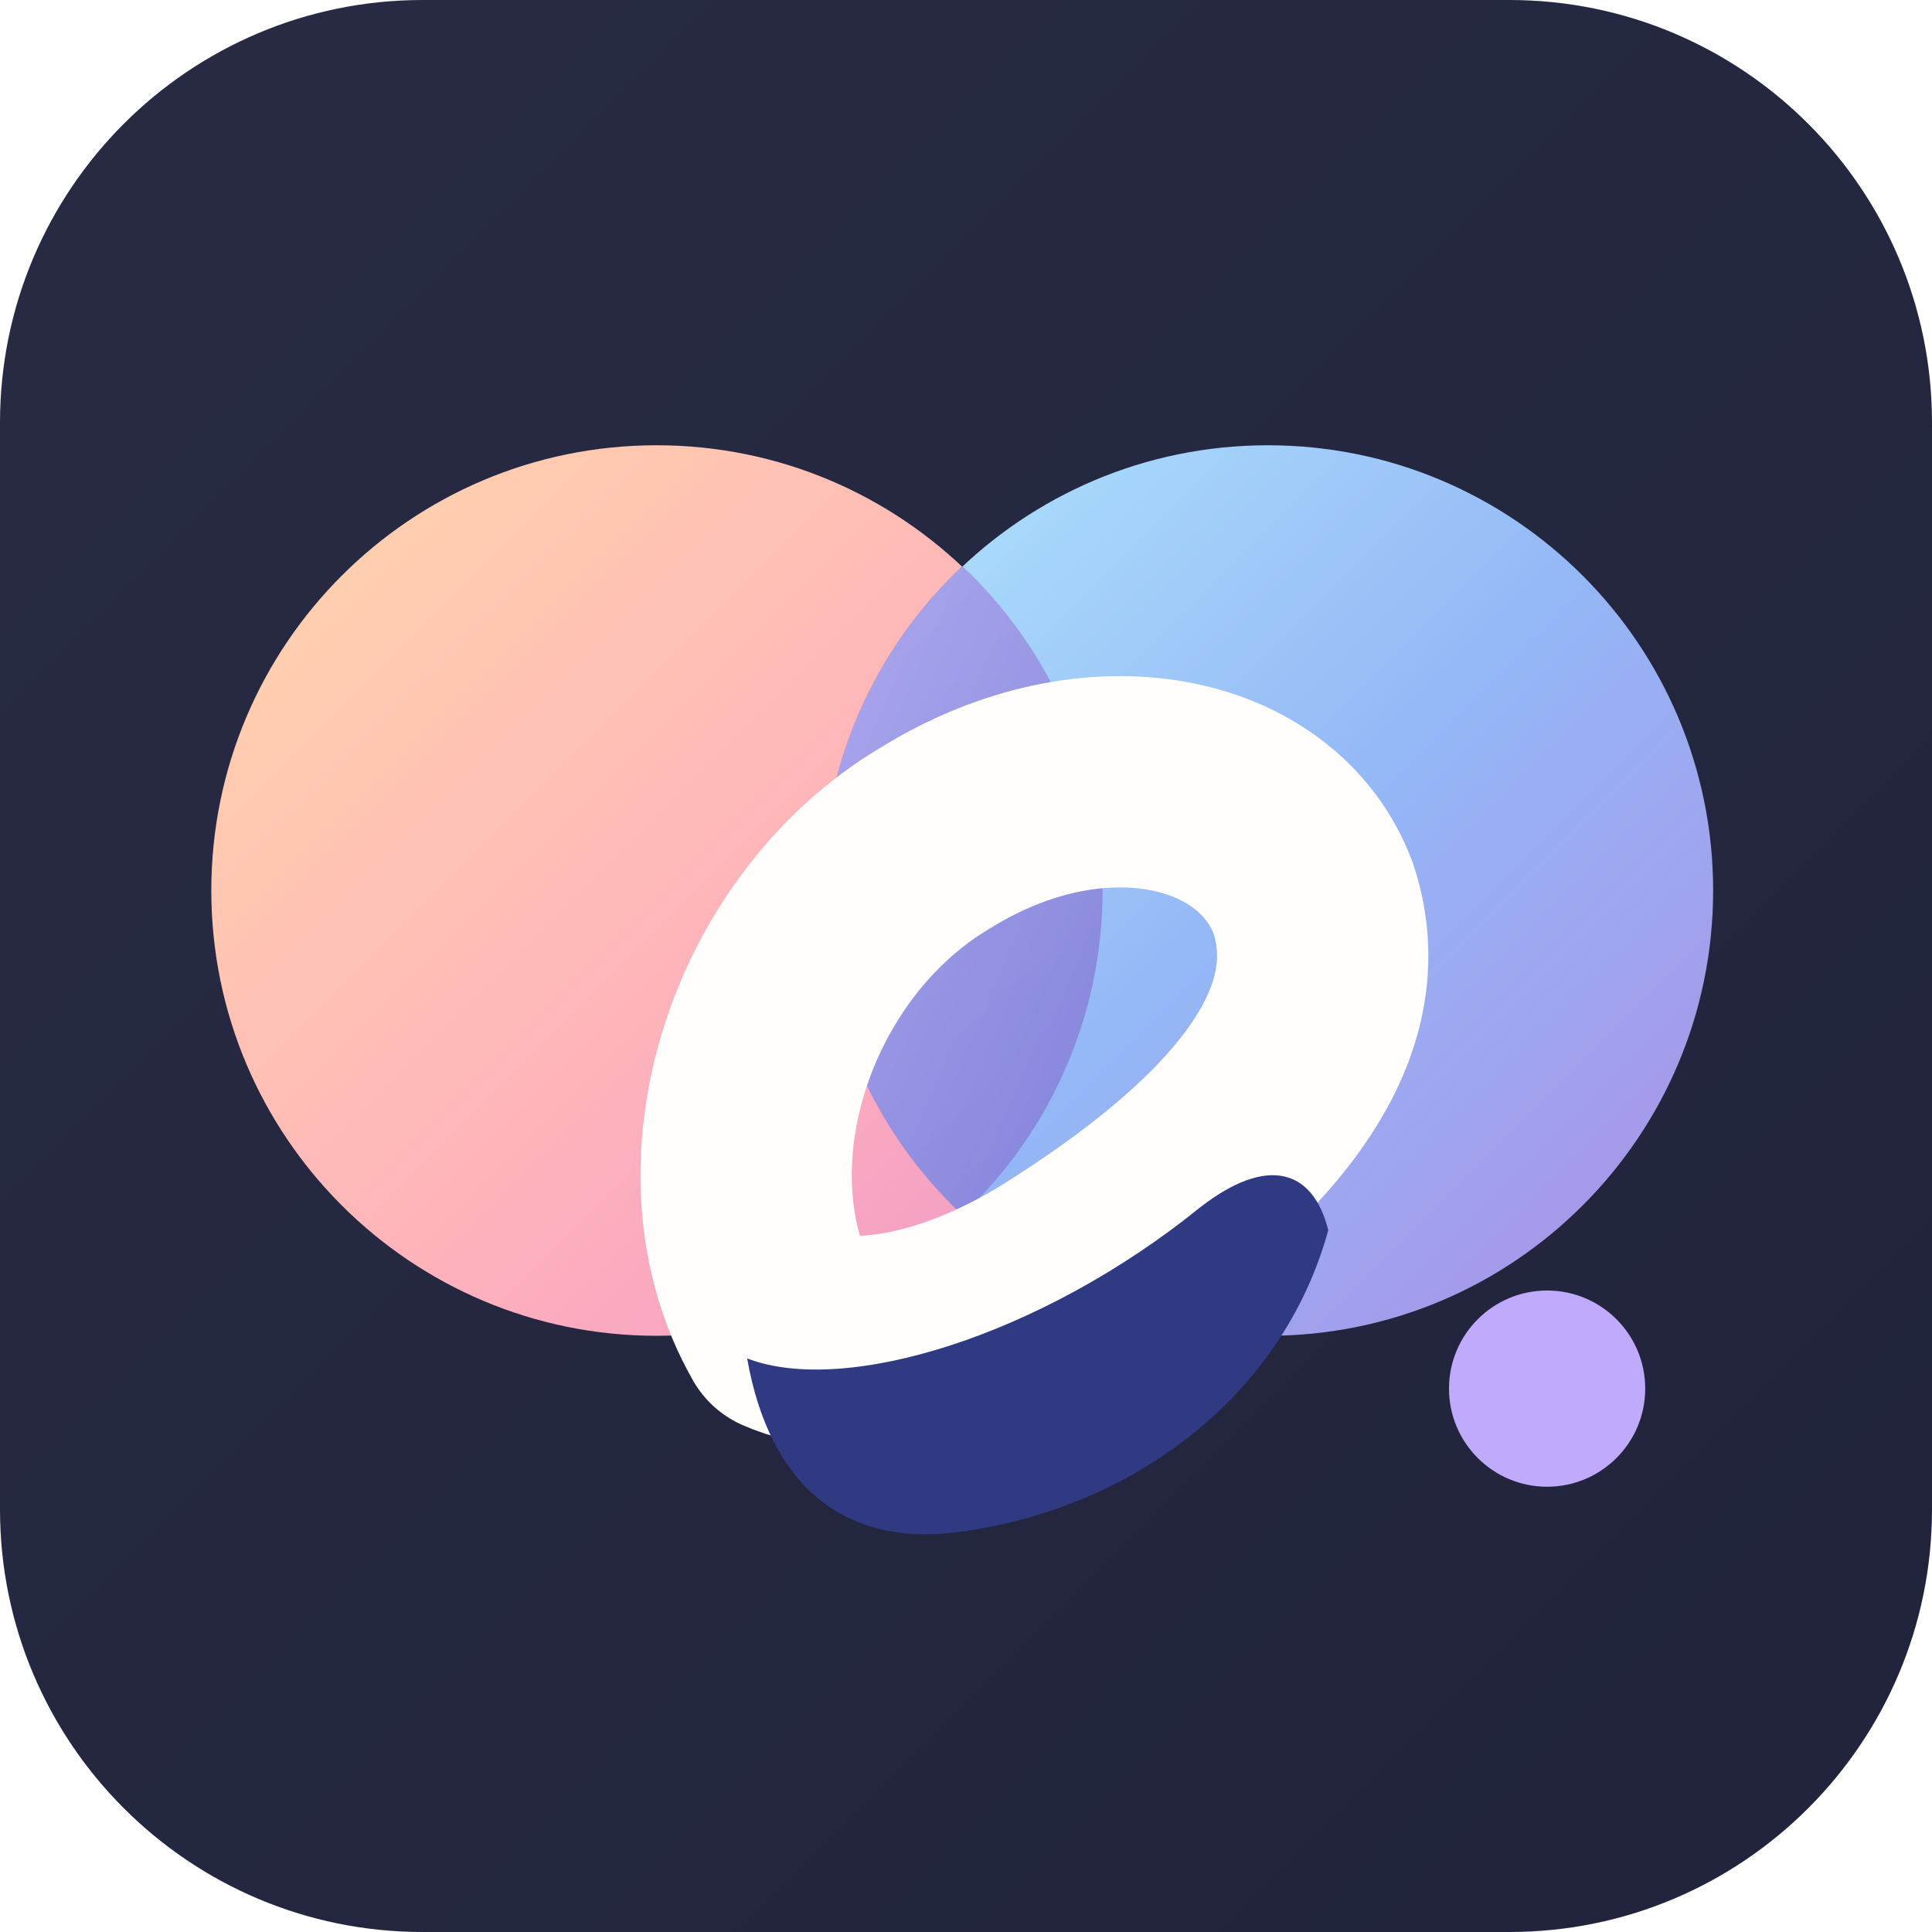
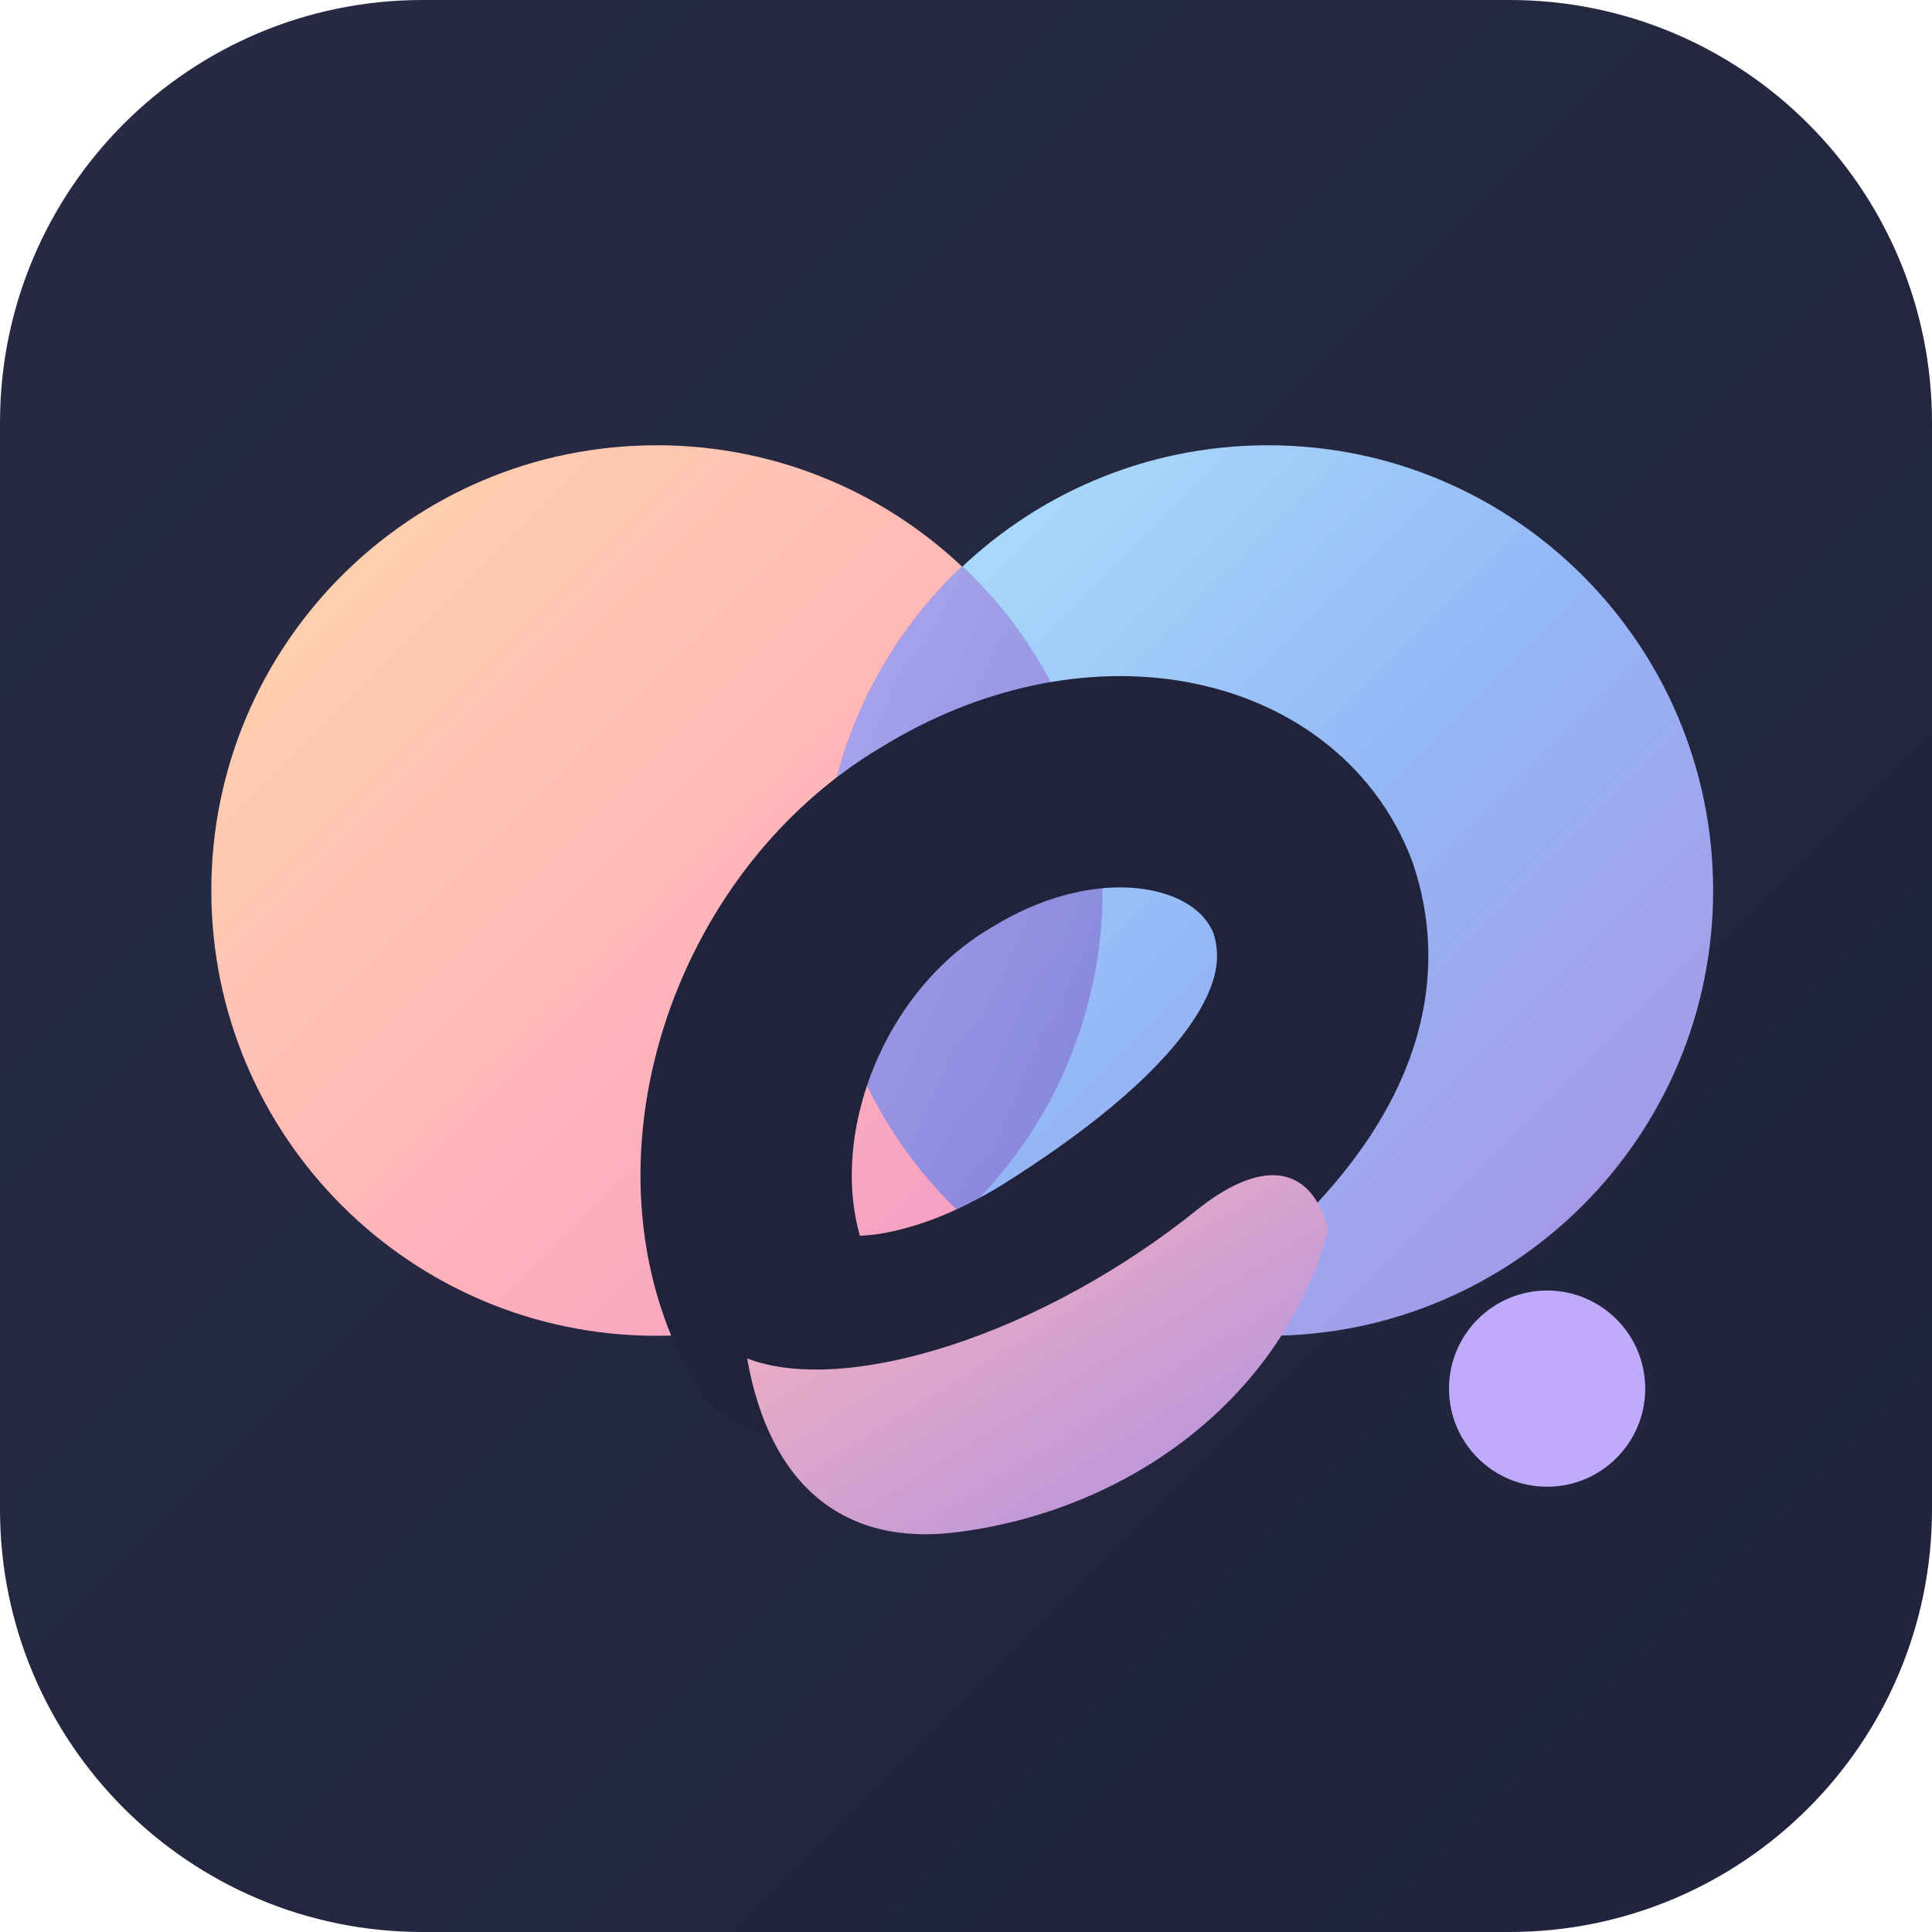
<svg xmlns="http://www.w3.org/2000/svg" viewBox="0 0 512 512" role="img" aria-label="eimir. App-Icon dark">
  <defs>
-     <linearGradient id="tile" x1="0" y1="0" x2="1" y2="1">
+     <linearGradient id="tile" x1="0%" y1="0%" x2="100%" y2="100%">
      <stop stop-color="#292B45" />
      <stop offset="1" stop-color="#20233B" />
    </linearGradient>
  </defs>
  <rect width="512" height="512" rx="112" fill="url(#tile)" />
  <g transform="scale(2)">
    <defs>
-       <linearGradient id="warm" x1="0" y1="0" x2="1" y2="1">
+       <linearGradient id="warm" x1="0%" y1="0%" x2="100%" y2="100%">
        <stop stop-color="#FFD7AB" />
        <stop offset=".53" stop-color="#FFB6B9" />
        <stop offset="1" stop-color="#F197C9" />
      </linearGradient>
-       <linearGradient id="cool" x1="0" y1="0" x2="1" y2="1">
+       <linearGradient id="cool" x1="0%" y1="0%" x2="100%" y2="100%">
        <stop stop-color="#B0E6FC" />
        <stop offset=".5" stop-color="#94B7F6" />
        <stop offset="1" stop-color="#AC8EE4" />
      </linearGradient>
-       <linearGradient id="join" x1="0" y1="0" x2="1" y2="1">
+       <linearGradient id="join" x1="0%" y1="0%" x2="100%" y2="100%">
        <stop stop-color="#AD95EA" />
        <stop offset="1" stop-color="#7D73D0" />
+       </linearGradient>
+       <linearGradient id="dark-finish" x1="0%" y1="0%" x2="100%" y2="100%">
+         <stop stop-color="#FFB6B9" />
+         <stop offset="1" stop-color="#AC8EE4" />
      </linearGradient>
    </defs>
    <circle cx="87" cy="118" r="59" fill="url(#warm)" />
    <circle cx="168" cy="118" r="59" fill="url(#cool)" />
    <path d="M127.5 75A59 59 0 0 1 127.5 161A59 59 0 0 1 127.5 75Z" fill="url(#join)" opacity=".74" />
-     <path d="M104 176C92 155 102 124 124 111C145 98 168 103 174 119C180 137 164 154 140 169C127 177 113 180 104 176" fill="none" stroke="#FFFEFD" stroke-width="28" stroke-linecap="round" stroke-linejoin="round" />
-     <path d="M99 180C112 185 138 177 159 160C168 153 174 155 176 163C170 185 150 200 127 203C112 205 102 197 99 180Z" fill="#303A83" />
+     <path d="M104 176C92 155 102 124 124 111C145 98 168 103 174 119C180 137 164 154 140 169C127 177 113 180 104 176" fill="none" stroke="#20233B" stroke-width="28" stroke-linecap="round" stroke-linejoin="round" />
+     <path d="M99 180C112 185 138 177 159 160C168 153 174 155 176 163C170 185 150 200 127 203C112 205 102 197 99 180Z" fill="url(#dark-finish)" />
    <circle cx="205" cy="184" r="13" fill="#C0AAFC" />
  </g>
</svg>
